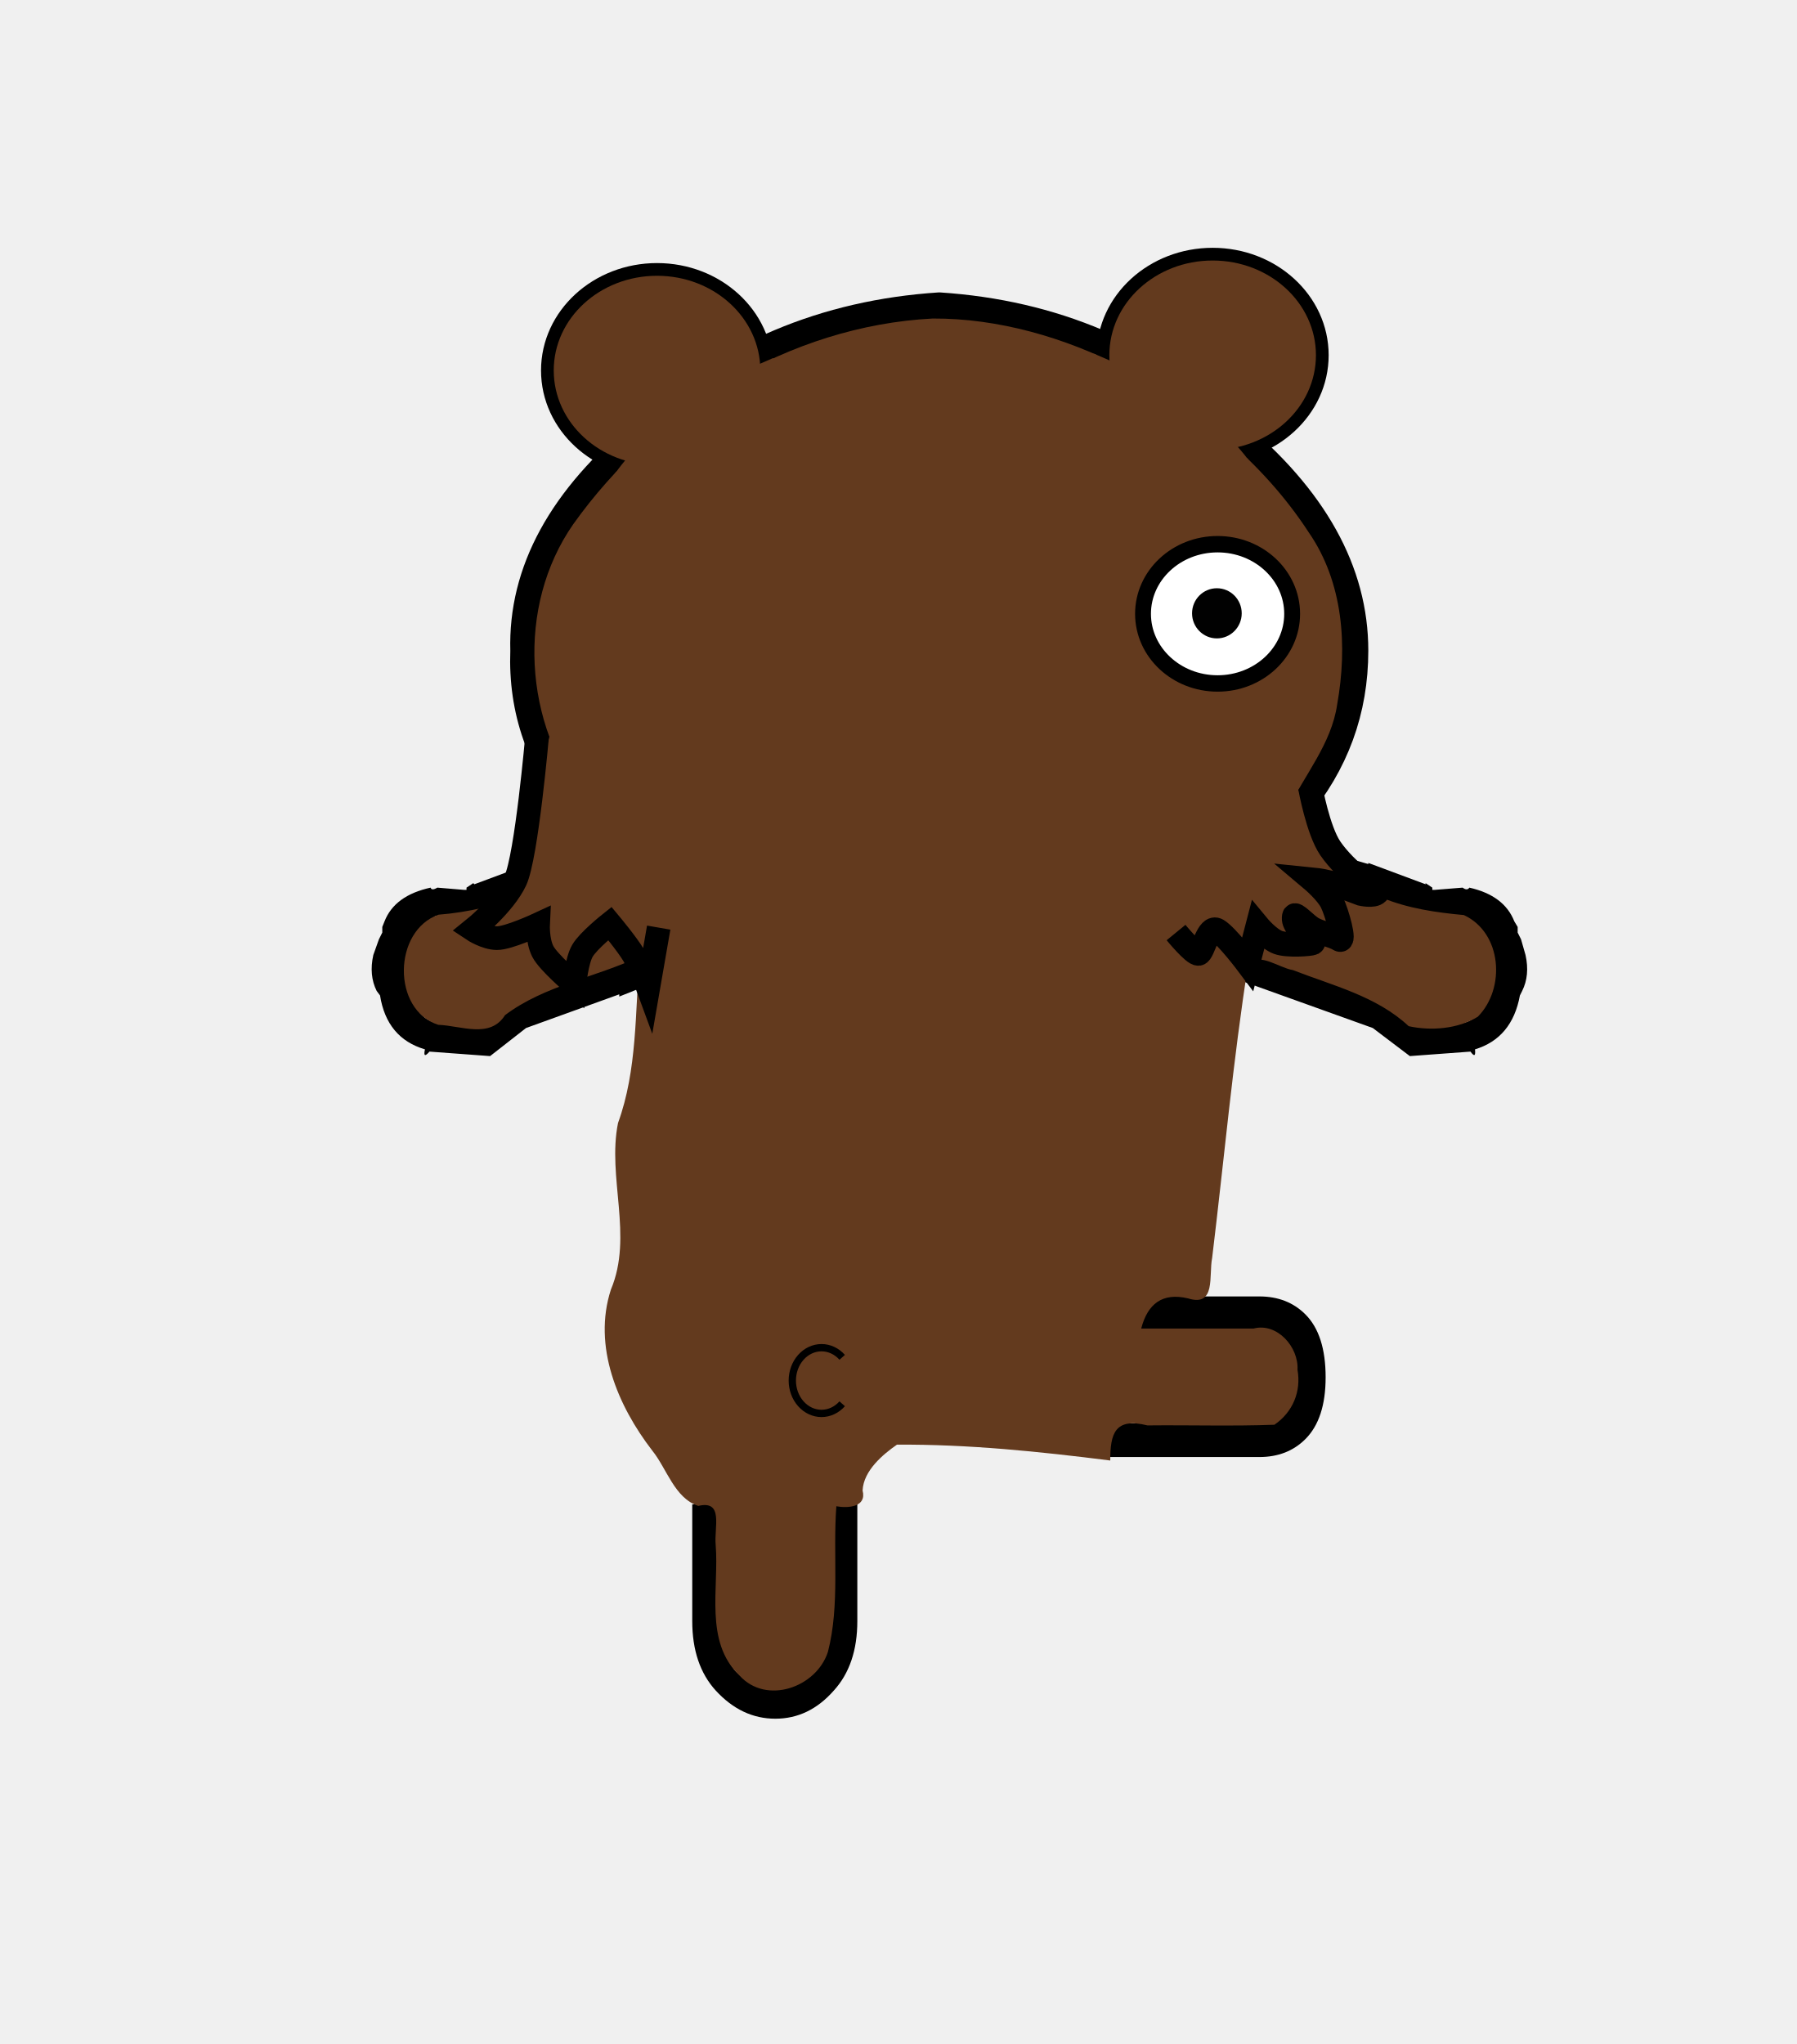
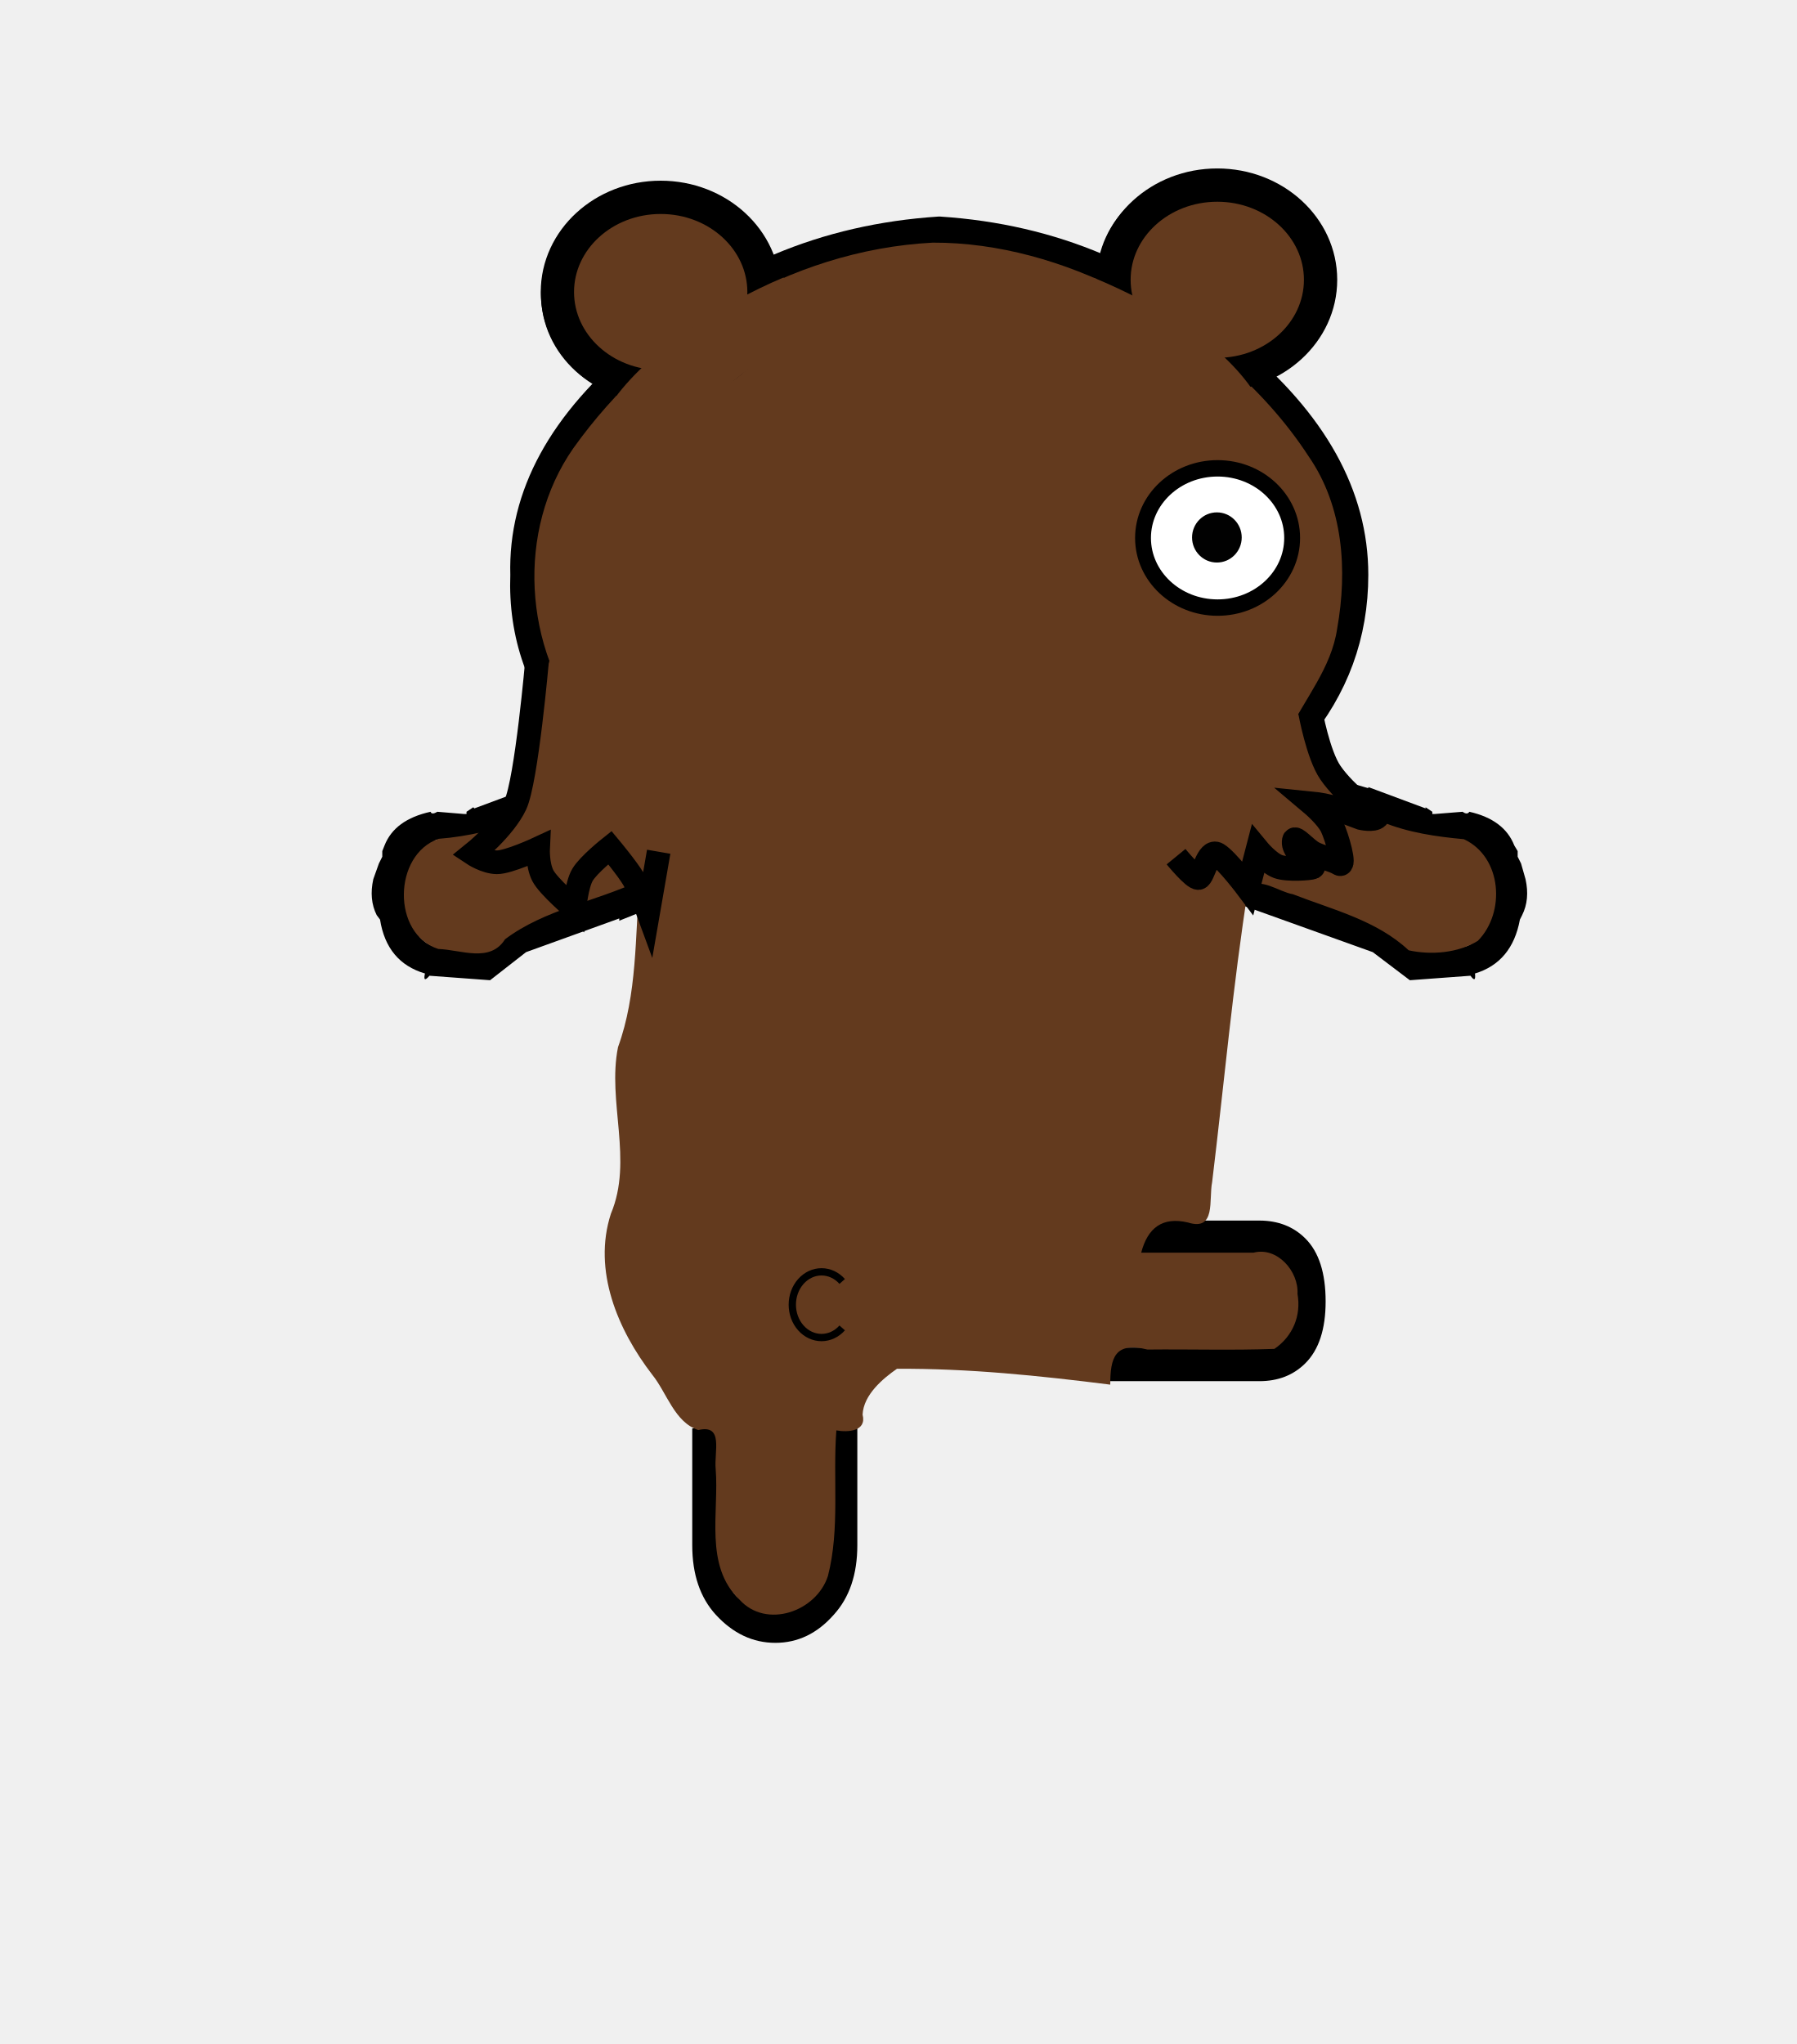
<svg xmlns="http://www.w3.org/2000/svg" xmlns:xlink="http://www.w3.org/1999/xlink" height="182" width="160" version="1.1" id="svg7">
  <defs id="defs3">
    <g id="a">
      <path d="m15.4-40.35 4.15 1.2v-.05l2.55.95v-.05l.3.2v.1h.1l1.25-.1q.2.15.3 0 1.55.35 2 1.5l.15.25v.25l.15.3.2.7q.2.9-.15 1.6l-.1.2q-.35 1.9-2 2.4.05.45-.2.1l-2.7.2-1.65-1.25-5.85-2.1h-.05l.45-1.3 6.05 2.2-.05.15h.05v.05q.7.6 1.15.9l2.1-.1q1.05-.1 1.4-1.65l.2-.45-.25-1.5-.25-.35-.55-.55-.4-.3h-.95l-.8-.1-.05.1-8.5-3.05.7-.75 1.25.3M12.3-19.9h2.4q1.25 0 2.05.8.9.9.9 2.8 0 1.85-.9 2.75-.8.8-2.05.8H8.05v-1.5h6.6q.7 0 1.15-.45.55-.55.55-1.6 0-1.1-.55-1.65-.45-.4-1.15-.4h-5.4L10-19.9h2.3m-15.5 9.25v5.2q0 1.95-1.05 3.1-1.1 1.25-2.6 1.25T-9.5-2.35q-1.05-1.15-1.05-3.1v-5.2h1.2v5.2q0 1.35.75 2.25.75.75 1.75.75t1.7-.75q.75-.9.8-2.25v-5.2h1.15m-9.6-23-1 .4v-.1l-4.15 1.5-1.6 1.25-2.7-.2q-.3.35-.2-.1-1.7-.5-2-2.4l-.15-.2q-.35-.7-.15-1.6l.25-.7.15-.3v-.25l.1-.25q.45-1.15 2.05-1.5.05.15.3 0l1.2.1h.1v-.1l.3-.2.05.05 2.55-.95v.05l3.05-.95.7 1.05-6.2 2.2-.05-.1-.75.1h-1l-.35.3-.6.55-.2.35-.25 1.5.15.45q.35 1.55 1.45 1.65l2.1.1 1.1-.9v-.05h.05l-.05-.15 4.95-1.8v-.05l.9-.35-.1 1.6" fill-rule="evenodd" transform="translate(24.8 64.6)" id="path1" />
      <path d="m15.4-40.35-1.25-.3-.7.75 8.5 3.05.05-.1.8.1h.95l.4.3.55.55.25.35.25 1.5-.2.45q-.35 1.55-1.4 1.65l-2.1.1q-.45-.3-1.15-.9v-.05h-.05l.05-.15-6.05-2.2-.45 1.3h.05l-1.3 10.5h.05l-.05.4v.05h-.05l-.25 3.1H10l-.75 1.55h5.4q.7 0 1.15.4.55.55.55 1.65 0 1.05-.55 1.6-.45.45-1.15.45h-3.5v-.45l-.15.45H8.05v1.45l-7.2-.7v-.05H-1.6l-1.55 1.7v1.2h-1.2v5.2q-.05 1.35-.8 2.25-.7.75-1.7.75T-8.6-3.2q-.75-.9-.75-2.25v-5.2h-1.2l-1.6-2.35.1-.1q-1.8-1.9-2.15-4.15l-.1-1.2.05-.95.55-1.85h.1v-.55l.15-.15v-1.35h-.05l-.05-.8v-2.05l-.2-.65-.15-.45.15-.4.25-.5.25-.75h.1l.35-4.75.1-1.6-.9.35v.05l-4.95 1.8.05.15h-.05v.05l-1.1.9-2.1-.1q-1.1-.1-1.45-1.65l-.15-.45.25-1.5.2-.35.6-.55.35-.3h1l.75-.1.05.1 6.2-2.2-.7-1.05-1.1-1.45h.2q-2.65-3.1-2.5-7.1-.15-5.3 5.35-9.8Q-7.2-63.5.45-64q7.6.5 13.05 5.55 5.45 4.5 5.45 9.8 0 4-2.6 7.1h.1-.05l-1 1.2m-28.1 5.1.05-.3-.05.3M-13.85-22l.05.1-.05-.1m3.75-6.45-.05-.05v.05h.05" fill="#fff" fill-rule="evenodd" transform="translate(24.8 64.6)" id="path2" />
      <path d="M9.25 23.05q-2.65-3.1-2.5-7.1-.15-5.3 5.35-9.8Q17.6 1.1 25.25.6q7.6.5 13.05 5.55 5.45 4.5 5.45 9.8 0 4-2.6 7.1" fill="none" stroke="#000" stroke-linecap="round" stroke-linejoin="round" stroke-width="1.2" id="path3" />
    </g>
  </defs>
-   <g transform="matrix(2,0,0,2,82.741,155.2359)" id="g7">
+   <g transform="matrix(2,0,0,2,82.741,148.4807)" id="g7">
    <use height="63.5" transform="translate(-24.8,-64.6)" width="51.4" xlink:href="#a" id="use3" />
    <path style="fill:#633a1e;stroke-width:0;stroke-linecap:round;stroke-linejoin:round;paint-order:stroke fill markers" d="m 83.054,17.325 c -12.775,0.665 -24.675,8.014 -32.015,18.323 -5.081,7.304 -4.439,17.838 1.144,24.675 0.916,0.893 -0.766,1.877 0.21,2.795 0.629,0.983 1.424,1.855 1.996,2.876 -5.015,1.754 -9.98,4.008 -15.335,4.414 -4.063,1.415 -4.173,8.488 -0.027,9.807 2.032,0.075 4.614,1.258 5.944,-0.861 3.512,-2.65 8.055,-3.352 11.984,-5.211 -0.407,4.944 -0.202,10.091 -1.923,14.813 -0.979,4.849 1.374,10.061 -0.636,14.84 -1.635,5.048 0.608,10.338 3.685,14.33 1.302,1.611 1.981,4.233 4.1,4.926 2.281,-0.545 1.4,1.918 1.546,3.458 0.319,3.852 -1.045,8.623 2.12,11.641 2.385,2.645 6.852,1.068 7.876,-2.104 1.083,-4.205 0.425,-8.664 0.75,-12.964 1.021,0.185 2.725,0.091 2.337,-1.405 0.082,-1.779 1.834,-3.229 3.059,-4.08 6.352,-0.042 12.699,0.616 18.994,1.411 -0.001,-2.391 0.404,-3.848 3.312,-3.125 3.764,-0.041 7.561,0.08 11.305,-0.059 1.629,-1.112 2.402,-2.954 2.056,-4.896 0.115,-2.023 -1.815,-4.217 -3.911,-3.671 h -10.007 c 0.575,-2.197 1.88,-3.225 4.168,-2.685 2.517,0.789 1.834,-2.028 2.149,-3.597 1.064,-8.739 1.851,-17.564 3.22,-26.233 1.073,-0.967 2.74,0.403 3.971,0.599 3.55,1.382 7.459,2.323 10.311,4.994 1.986,0.435 4.384,0.251 6.156,-0.842 2.487,-2.513 2.166,-7.473 -1.244,-9.052 -2.47,-0.227 -4.95,-0.584 -7.283,-1.541 -4.294,-1.51 -8.836,-3.011 -12.929,-4.703 0.623,-1.417 2.029,-0.672 3.142,-0.655 1.339,-0.021 1.567,-1.467 1.392,-2.49 1.477,-3.09 3.888,-5.841 4.398,-9.366 0.927,-5.195 0.551,-10.865 -2.537,-15.326 C 112.47,30.112 106.442,25.279 99.985,21.668 94.785,19.015 88.917,17.302 83.054,17.325 Z" id="path8" transform="matrix(0.5,0,0,0.5,-41.3705,-72.1)" />
    <path d="m -3.874,-15.121 a 1.3,1.462 0 0 1 -1.84,0 1.3,1.462 0 0 1 0,-2.068 1.3,1.462 0 0 1 1.84,0" fill="#ffffff" fill-rule="evenodd" stroke="#999999" stroke-width="0.325" id="path6-0" style="display:inline;fill:#633a1e;fill-opacity:1;stroke:#000000;stroke-opacity:1" />
    <g id="g1" style="display:inline;fill:#ffffff" transform="matrix(0.7060346,0,0,0.7297921,67.41458,-95.71811)">
      <ellipse style="display:inline;fill:#ffffff;fill-opacity:1;stroke:#000000;stroke-opacity:1" id="path30-1" cx="-77.298" cy="62.248" rx="4.702" ry="4.248" />
      <ellipse style="display:inline;fill:#010101;fill-opacity:1;stroke:none;stroke-width:0.346;stroke-opacity:1" id="path30-3" cx="-77.342" cy="62.217" rx="1.566" ry="1.53" />
    </g>
    <g id="gikopoipoi_eyes_closed-1-6" style="display:none;fill:#ffffff" fill="none" stroke="#000000" stroke-linecap="round" stroke-linejoin="round" transform="matrix(0.5,0,0,0.5,-109.1351,-72.22284)">
      <path d="m 240.982,43.773 h 6.3" stroke-width="3" id="path5-5" />
    </g>
    <g id="g45-6" style="display:inline;fill:#633a1e;fill-opacity:1" transform="translate(-61.32035,23.13137)">
      <ellipse style="display:inline;fill:#633a1e;fill-opacity:1;stroke:#000000;stroke-width:1.132;stroke-linecap:round;stroke-linejoin:round;stroke-dasharray:none;stroke-opacity:1;paint-order:stroke fill markers" id="path42-28-8" cx="-73.94" cy="-84.936" rx="4.599" ry="4.215" transform="scale(-1,1)" />
    </g>
    <g id="g47-8" style="display:inline" transform="translate(-0.5504595,0.921015)">
      <ellipse style="fill:#633a1e;fill-opacity:1;stroke:#000000;stroke-width:1.132;stroke-linecap:round;stroke-linejoin:round;stroke-dasharray:none;stroke-opacity:1;paint-order:stroke fill markers" id="ellipse43-8" cx="-11.567" cy="-62.046" rx="4.599" ry="4.215" />
    </g>
    <g id="g37-0" transform="matrix(-0.5,0,0,0.5,38.85465,-74.67232)" style="display:inline">
      <path style="display:inline;fill:#633a1e;fill-opacity:1;stroke:none;stroke-width:0.836;stroke-opacity:1" d="m 45.585,62.76 c 0,0 -1.632,3.876 -2.896,5.561 -0.828,1.104 -2.354,2.918 -3.588,3.986 -0.929,0.804 -1.745,1.028 -1.683,1.088 0.385,0.372 1.644,0.107 1.644,0.107 0,0 2.383,-0.838 3.231,-1.042 0.848,-0.203 1.808,-0.29 1.808,-0.29 0,0 -1.531,1.185 -2.043,2.144 -0.513,0.959 -1.407,3.856 -0.758,3.488 0.649,-0.368 1.895,-0.599 2.666,-0.972 0.771,-0.373 1.297,-1.57 1.376,-1.169 0.078,0.401 -0.035,0.483 -0.329,0.935 -0.295,0.452 -1.234,1.433 -0.998,1.542 0.236,0.11 2.015,0.105 2.991,-0.224 0.977,-0.33 1.296,-0.54 1.296,-0.54 l 0.652,3.059 c 0,0 2.299,-2.984 3.275,-3.523 0.976,-0.539 0.929,2.51 1.406,2.576 0.477,0.066 2.771,-2.551 2.771,-2.551" id="path35-1-0" />
      <path style="display:inline;fill:none;fill-opacity:1;stroke:#000000;stroke-width:2.164;stroke-dasharray:none;stroke-opacity:1" d="m 43.776,64.228 c 0,0 -0.69,3.834 -1.789,5.429 -0.72,1.045 -1.637,1.886 -2.71,2.897 -0.808,0.761 -1.517,0.973 -1.463,1.029 0.334,0.352 1.43,0.101 1.43,0.101 0,0 2.072,-0.793 2.809,-0.986 0.737,-0.192 1.571,-0.275 1.571,-0.275 0,0 -1.331,1.121 -1.776,2.029 -0.446,0.908 -1.223,3.65 -0.659,3.301 0.564,-0.349 1.647,-0.567 2.317,-0.92 0.67,-0.353 1.635,-1.522 1.703,-1.142 0.068,0.38 -0.063,0.6 -0.319,1.027 -0.256,0.427 -1.547,1.249 -1.342,1.353 0.205,0.104 2.248,0.264 3.097,-0.048 0.849,-0.312 1.811,-1.478 1.811,-1.478 l 0.883,3.39 c 0,0 1.862,-2.479 2.71,-2.989 0.848,-0.51 1.264,2.007 1.679,2.07 0.415,0.062 2,-1.873 2,-1.873" id="path35-14" />
    </g>
    <path style="display:inline;fill:none;fill-opacity:1;stroke:#000000;stroke-width:1.021;stroke-dasharray:none;stroke-opacity:1" d="m 47.552,53.527 c 0,0 -0.837,11.866 -1.864,14.006 -1.027,2.14 -3.885,4.373 -3.885,4.373 0,0 1.153,0.748 2.201,0.757 1.049,0.009 3.755,-1.219 3.755,-1.219 0,0 -0.071,1.429 0.432,2.397 0.503,0.968 2.892,2.943 2.892,2.943 0,0 0.192,-2.095 0.731,-3 0.539,-0.904 2.506,-2.425 2.506,-2.425 0,0 1.579,1.845 2.162,2.805 0.583,0.96 1.335,2.956 1.335,2.956 l 0.773,-5.463" id="path36-5-7" transform="matrix(0.5,0,0,0.5,-41.3705,-72.1)" />
    <g id="g38-5" transform="matrix(-0.5,0,0,0.5,41.21339,-74.15632)" style="display:inline">
      <path style="display:inline;fill:#633a1e;fill-opacity:1;stroke:none;stroke-width:1.008;stroke-dasharray:none;stroke-opacity:1" d="m 115.988,57.708 c 0,0 1.233,4.367 1.358,5.806 0.125,1.439 1.197,6.196 2.039,7.998 0.842,1.802 3.697,2.99 3.353,4.29 -0.344,1.299 -0.689,0.835 -1.711,0.844 -1.022,0.009 -2.76,-1.758 -3.661,-1.22 -0.901,0.537 0.069,1.43 -0.421,2.399 -0.49,0.968 -1.685,2.93 -2.837,2.617 -1.152,-0.313 -0.17,-1.768 -0.696,-2.673 -0.526,-0.905 -1.287,-2.51 -2.443,-2.427 -1.156,0.084 -1.54,1.846 -2.108,2.807 -0.568,0.961 -0.237,2.604 -1.465,2.621 -1.229,0.016 -0.514,-5.065 -0.514,-5.065" id="path36-4-2" />
      <path style="display:inline;fill:none;fill-opacity:1;stroke:#000000;stroke-width:2.108;stroke-dasharray:none;stroke-opacity:1" d="m 117.331,58.514 c 0,0 0.944,10.821 1.945,12.963 1.001,2.142 3.787,4.376 3.787,4.376 0,0 -1.124,0.749 -2.146,0.757 -1.022,0.009 -3.661,-1.22 -3.661,-1.22 0,0 0.069,1.43 -0.421,2.399 -0.49,0.968 -2.819,2.946 -2.819,2.946 0,0 -0.187,-2.097 -0.713,-3.002 -0.526,-0.905 -2.443,-2.427 -2.443,-2.427 0,0 -1.54,1.846 -2.108,2.807 -0.568,0.961 -1.301,2.958 -1.301,2.958 l -0.937,-5.399" id="path36-0" />
+       <ellipse style="display:inline;fill:none;fill-opacity:1;stroke:#000000;stroke-width:2.964;stroke-linecap:round;stroke-linejoin:round;stroke-dasharray:none;stroke-opacity:1;paint-order:stroke fill markers" id="ellipse43-8-1-0-88" cx="-106.336" cy="25.834" rx="9.198" ry="8.431" transform="scale(-1,1)" />
+       <ellipse style="display:inline;fill:none;fill-opacity:1;stroke:#000000;stroke-width:2.964;stroke-linecap:round;stroke-linejoin:round;stroke-dasharray:none;stroke-opacity:1;paint-order:stroke fill markers" id="ellipse43-8-1-0-88-7" cx="-56.775" cy="24.744" rx="9.198" ry="8.431" transform="scale(-1,1)" />
    </g>
-     <path style="display:inline;fill:#633a1e;fill-opacity:1;stroke-width:0;stroke-linecap:round;stroke-linejoin:round;paint-order:stroke fill markers" d="m 54.473,31.557 c 2.911,-4.4 8.606,-8.303 14.35,-10.703 l 2.998,3.553 -12.3,9.909 z" id="path7" transform="matrix(0.5,0,0,0.5,-41.3705,-72.1)" />
+     <path style="display:inline;fill:#633a1e;fill-opacity:1;stroke-width:0;stroke-linecap:round;stroke-linejoin:round;paint-order:stroke fill markers" d="m 54.473,31.557 c 3.015,-4.4 9.555,-8.729 15.3,-11.129 l 2.048,3.979 -12.3,9.909 z" id="path7" transform="matrix(0.5,0,0,0.5,-41.3705,-72.1)" />
    <path style="display:inline;fill:#633a1e;fill-opacity:1;stroke-width:0;stroke-linecap:round;stroke-linejoin:round;paint-order:stroke fill markers" d="m 111.682,30.645 c -2.911,-4.4 -8.547,-7.798 -14.292,-10.198 l -3.302,3.208 12.3,9.909 z" id="path7-0" transform="matrix(0.5,0,0,0.5,-41.3705,-72.1)" />
  </g>
</svg>
